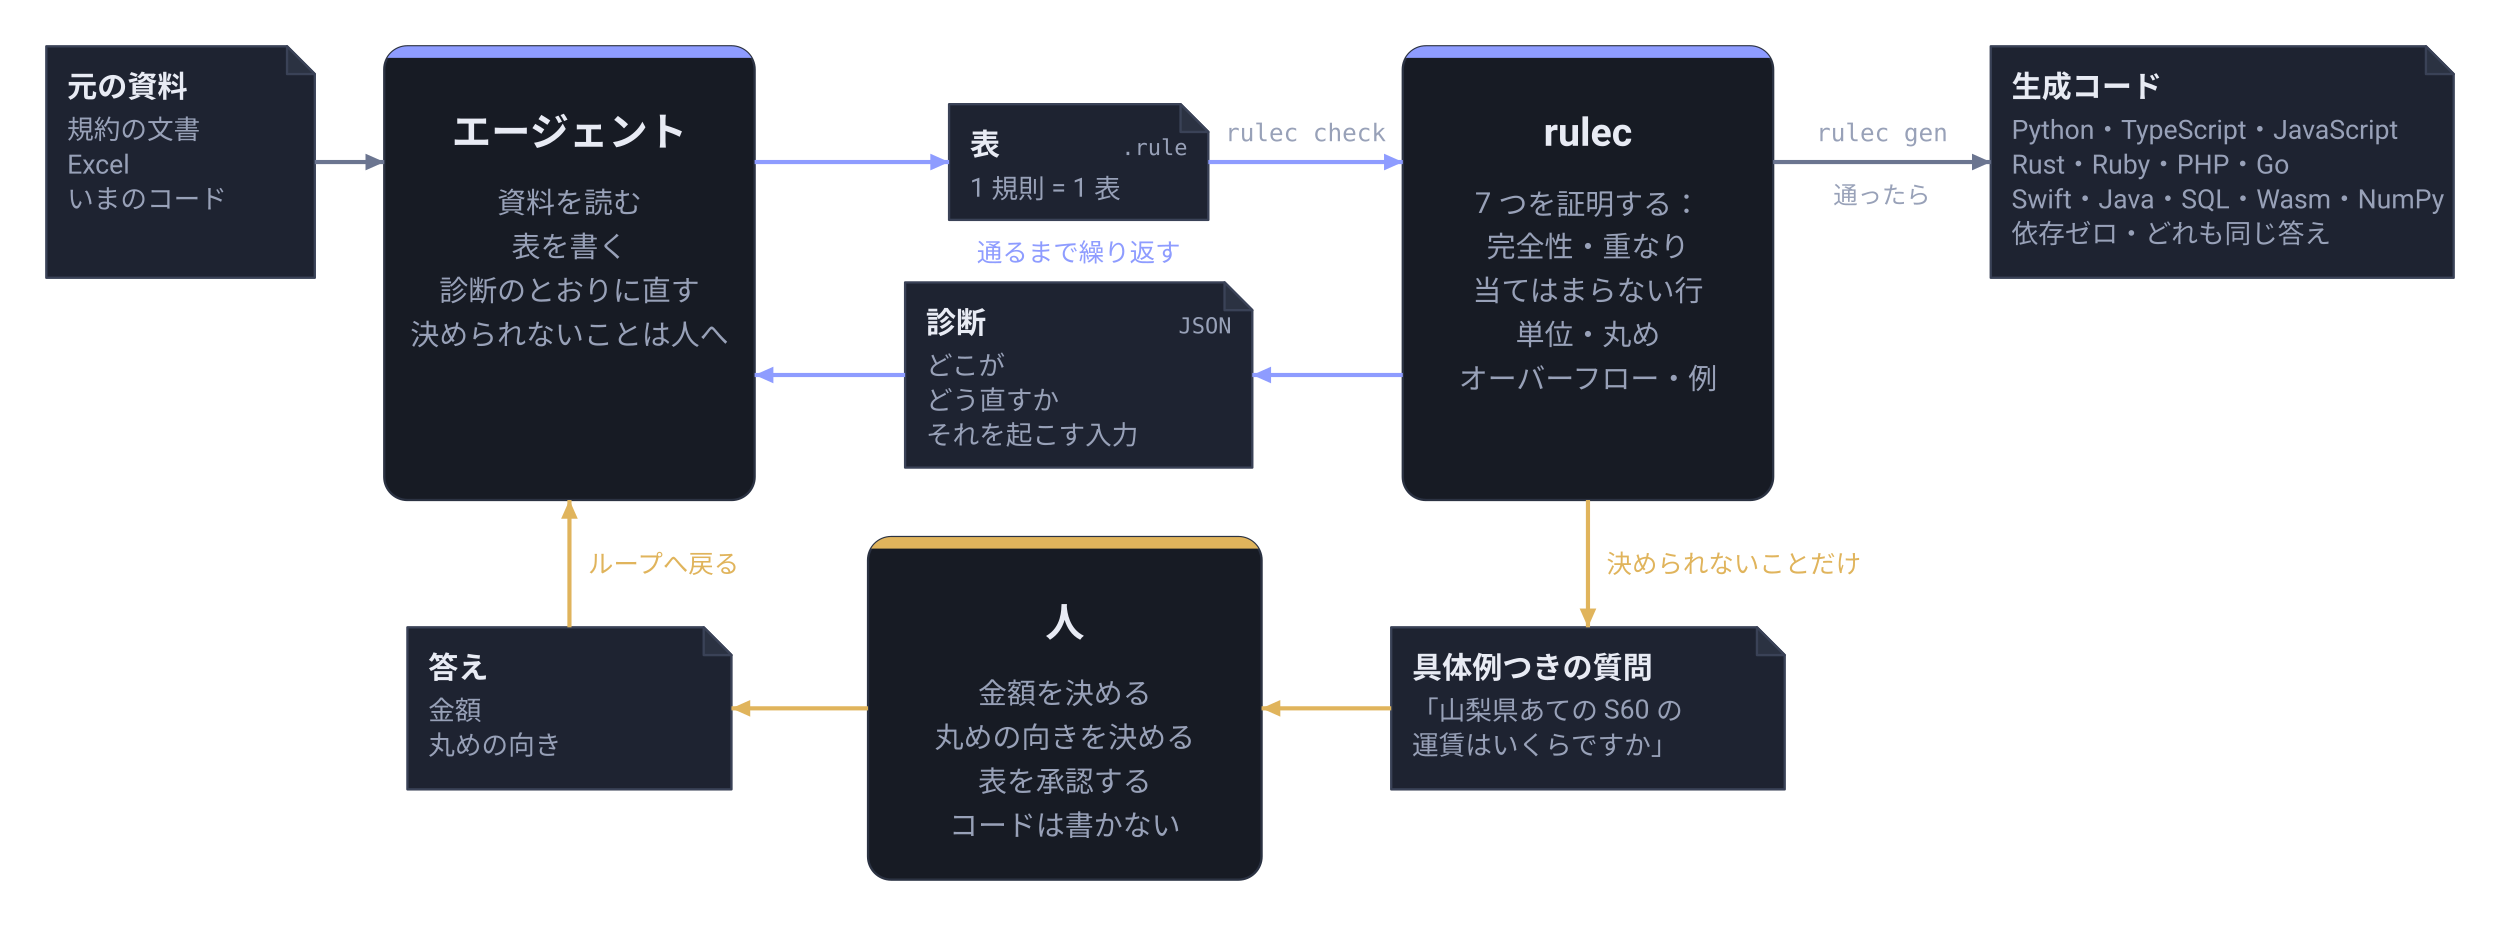
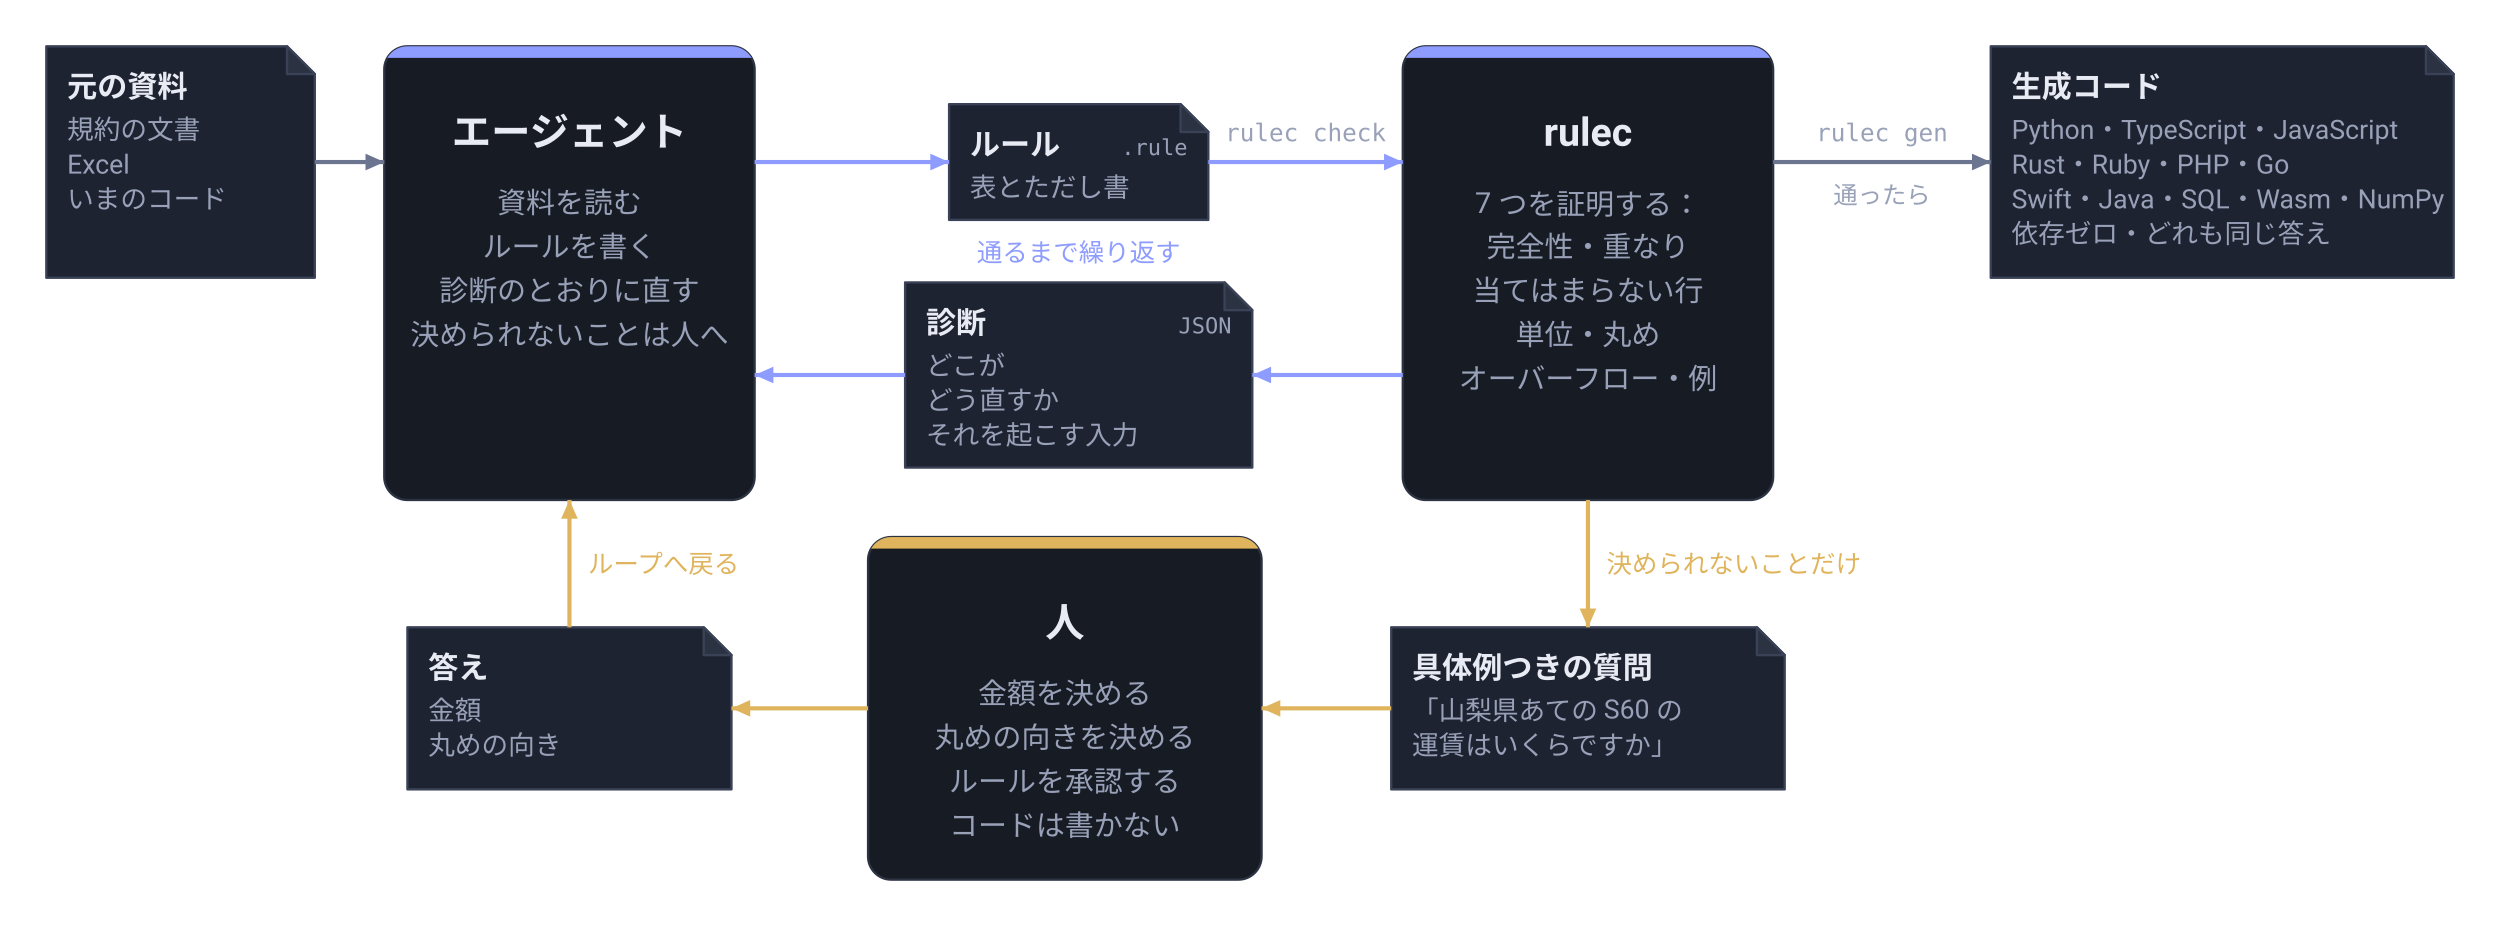
- <svg xmlns="http://www.w3.org/2000/svg" viewBox="0 0 1080 400" width="1080" height="400" role="img" aria-label="エージェントが資料を読んで表（.rule）を書き、rulec check にかける。rulec は診断（どこが・どう直すか・それを起こす入力）を返し、エージェントが直して、表が通るまで繰り返す。道具では決められないことだけが具体例つきの質問として人に渡り、人は金額と丸めの向きを答える。表が通ると、証明済みの表から rulec gen が Python・TypeScript・JavaScript・Rust・Ruby・PHP・Go・Swift・Java・SQL・Wasm を出す。" font-family="-apple-system, BlinkMacSystemFont, &quot;Hiragino Sans&quot;, &quot;Noto Sans JP&quot;, &quot;Yu Gothic&quot;, Meiryo, &quot;Segoe UI&quot;, Roboto, sans-serif">
+ <svg xmlns="http://www.w3.org/2000/svg" viewBox="0 0 1080 400" width="1080" height="400" role="img" aria-label="エージェントが資料を読んでルール（.rule）を書き、rulec check にかける。rulec は診断（どこが・どう直すか・それを起こす入力）を返し、エージェントが直して、ルールが通るまで繰り返す。道具では決められないことだけが具体例つきの質問として人に渡り、人は金額と丸めの向きを答える。ルールが通ると、証明済みのルールから rulec gen が Python・TypeScript・JavaScript・Rust・Ruby・PHP・Go・Swift・Java・SQL・Wasm を出す。" font-family="-apple-system, BlinkMacSystemFont, &quot;Hiragino Sans&quot;, &quot;Noto Sans JP&quot;, &quot;Yu Gothic&quot;, Meiryo, &quot;Segoe UI&quot;, Roboto, sans-serif">
  <defs>
    <marker id="head-neutral" viewBox="0 0 10 10" refX="9" refY="5" markerWidth="9" markerHeight="9" markerUnits="userSpaceOnUse" orient="auto">
      <path d="M0,1 L9,5 L0,9 Z" fill="#6b7590" />
    </marker>
    <marker id="head-accent" viewBox="0 0 10 10" refX="9" refY="5" markerWidth="9" markerHeight="9" markerUnits="userSpaceOnUse" orient="auto">
      <path d="M0,1 L9,5 L0,9 Z" fill="#8e9cff" />
    </marker>
    <marker id="head-human" viewBox="0 0 10 10" refX="9" refY="5" markerWidth="9" markerHeight="9" markerUnits="userSpaceOnUse" orient="auto">
      <path d="M0,1 L9,5 L0,9 Z" fill="#e0b45c" />
    </marker>
  </defs>
  <clipPath id="clip-agent">
    <rect x="166" y="20" width="160" height="196" rx="10" />
  </clipPath>
  <rect x="166" y="20" width="160" height="196" rx="10" fill="#171b24" stroke="#2b3242" />
  <rect x="166" y="20" width="160" height="5" fill="#8e9cff" clip-path="url(#clip-agent)" />
  <text x="246.0" y="63" font-size="17" font-weight="700" text-anchor="middle" fill="#e8ebf4">エージェント</text>
  <text x="246.0" y="92" font-size="12.5" font-weight="400" text-anchor="middle" fill="#98a1b8">資料を読む</text>
-   <text x="246.0" y="111" font-size="12.5" font-weight="400" text-anchor="middle" fill="#98a1b8">表を書く</text>
+   <text x="246.0" y="111" font-size="12.5" font-weight="400" text-anchor="middle" fill="#98a1b8">ルールを書く</text>
  <text x="246.0" y="130" font-size="12.5" font-weight="400" text-anchor="middle" fill="#98a1b8">診断のとおりに直す</text>
  <text x="246.0" y="149" font-size="12.5" font-weight="400" text-anchor="middle" fill="#98a1b8">決められないことは人へ</text>
  <clipPath id="clip-rulec">
    <rect x="606" y="20" width="160" height="196" rx="10" />
  </clipPath>
  <rect x="606" y="20" width="160" height="196" rx="10" fill="#171b24" stroke="#2b3242" />
  <rect x="606" y="20" width="160" height="5" fill="#8e9cff" clip-path="url(#clip-rulec)" />
  <text x="686.0" y="63" font-size="17" font-weight="700" text-anchor="middle" fill="#e8ebf4">rulec</text>
  <text x="686.0" y="92" font-size="12.5" font-weight="400" text-anchor="middle" fill="#98a1b8">7 つを証明する：</text>
  <text x="686.0" y="111" font-size="12.5" font-weight="400" text-anchor="middle" fill="#98a1b8">完全性・重なり</text>
  <text x="686.0" y="130" font-size="12.5" font-weight="400" text-anchor="middle" fill="#98a1b8">当てはまらない行</text>
  <text x="686.0" y="149" font-size="12.5" font-weight="400" text-anchor="middle" fill="#98a1b8">単位・丸め</text>
  <text x="686.0" y="168" font-size="12.5" font-weight="400" text-anchor="middle" fill="#98a1b8">オーバーフロー・例</text>
  <clipPath id="clip-person">
    <rect x="375" y="232" width="170" height="148" rx="10" />
  </clipPath>
  <rect x="375" y="232" width="170" height="148" rx="10" fill="#171b24" stroke="#2b3242" />
  <rect x="375" y="232" width="170" height="5" fill="#e0b45c" clip-path="url(#clip-person)" />
  <text x="460.0" y="275" font-size="17" font-weight="700" text-anchor="middle" fill="#e8ebf4">人</text>
  <text x="460.0" y="304" font-size="12.5" font-weight="400" text-anchor="middle" fill="#98a1b8">金額を決める</text>
  <text x="460.0" y="323" font-size="12.5" font-weight="400" text-anchor="middle" fill="#98a1b8">丸めの向きを決める</text>
-   <text x="460.0" y="342" font-size="12.5" font-weight="400" text-anchor="middle" fill="#98a1b8">表を承認する</text>
+   <text x="460.0" y="342" font-size="12.5" font-weight="400" text-anchor="middle" fill="#98a1b8">ルールを承認する</text>
  <text x="460.0" y="361" font-size="12.5" font-weight="400" text-anchor="middle" fill="#98a1b8">コードは書かない</text>
  <path d="M20,20 H124 L136,32 V120 H20 Z" fill="#1e2331" stroke="#3a4257" stroke-linejoin="round" />
  <path d="M124,20 V32 H136 Z" fill="#2b3242" stroke="#3a4257" stroke-linejoin="round" />
  <text x="29" y="42" font-size="13" font-weight="600" text-anchor="start" fill="#e8ebf4">元の資料</text>
  <text x="29" y="60" font-size="11.5" font-weight="400" text-anchor="start" fill="#98a1b8">規約の文書</text>
  <text x="29" y="75" font-size="11.5" font-weight="400" text-anchor="start" fill="#98a1b8">Excel</text>
  <text x="29" y="90" font-size="11.5" font-weight="400" text-anchor="start" fill="#98a1b8">いまのコード</text>
  <path d="M410,45 H510 L522,57 V95 H410 Z" fill="#1e2331" stroke="#3a4257" stroke-linejoin="round" />
  <path d="M510,45 V57 H522 Z" fill="#2b3242" stroke="#3a4257" stroke-linejoin="round" />
-   <text x="419" y="67" font-size="13" font-weight="600" text-anchor="start" fill="#e8ebf4">表</text>
+   <text x="419" y="67" font-size="13" font-weight="600" text-anchor="start" fill="#e8ebf4">ルール</text>
  <text x="513" y="67" font-size="9.5" font-weight="400" text-anchor="end" fill="#98a1b8" font-family="ui-monospace, SFMono-Regular, Menlo, Consolas, monospace">.rule</text>
-   <text x="419" y="85" font-size="11.5" font-weight="400" text-anchor="start" fill="#98a1b8">1 規則 = 1 表</text>
+   <text x="419" y="85" font-size="11.5" font-weight="400" text-anchor="start" fill="#98a1b8">表とただし書</text>
  <path d="M391,122 H529 L541,134 V202 H391 Z" fill="#1e2331" stroke="#3a4257" stroke-linejoin="round" />
  <path d="M529,122 V134 H541 Z" fill="#2b3242" stroke="#3a4257" stroke-linejoin="round" />
  <text x="400" y="144" font-size="13" font-weight="600" text-anchor="start" fill="#e8ebf4">診断</text>
  <text x="532" y="144" font-size="9.5" font-weight="400" text-anchor="end" fill="#98a1b8" font-family="ui-monospace, SFMono-Regular, Menlo, Consolas, monospace">JSON</text>
  <text x="400" y="162" font-size="11.5" font-weight="400" text-anchor="start" fill="#98a1b8">どこが</text>
  <text x="400" y="177" font-size="11.5" font-weight="400" text-anchor="start" fill="#98a1b8">どう直すか</text>
  <text x="400" y="192" font-size="11.5" font-weight="400" text-anchor="start" fill="#98a1b8">それを起こす入力</text>
  <path d="M860,20 H1048 L1060,32 V120 H860 Z" fill="#1e2331" stroke="#3a4257" stroke-linejoin="round" />
  <path d="M1048,20 V32 H1060 Z" fill="#2b3242" stroke="#3a4257" stroke-linejoin="round" />
  <text x="869" y="42" font-size="13" font-weight="600" text-anchor="start" fill="#e8ebf4">生成コード</text>
  <text x="869" y="60" font-size="11.5" font-weight="400" text-anchor="start" fill="#98a1b8">Python・TypeScript・JavaScript</text>
  <text x="869" y="75" font-size="11.5" font-weight="400" text-anchor="start" fill="#98a1b8">Rust・Ruby・PHP・Go</text>
  <text x="869" y="90" font-size="11.5" font-weight="400" text-anchor="start" fill="#98a1b8">Swift・Java・SQL・Wasm・NumPy</text>
  <text x="869" y="105" font-size="11.5" font-weight="400" text-anchor="start" fill="#98a1b8">依存ゼロ・どれも同じ答え</text>
  <path d="M601,271 H759 L771,283 V341 H601 Z" fill="#1e2331" stroke="#3a4257" stroke-linejoin="round" />
  <path d="M759,271 V283 H771 Z" fill="#2b3242" stroke="#3a4257" stroke-linejoin="round" />
  <text x="610" y="293" font-size="13" font-weight="600" text-anchor="start" fill="#e8ebf4">具体例つきの質問</text>
  <text x="610" y="311" font-size="11.5" font-weight="400" text-anchor="start" fill="#98a1b8">「山梨県あての S60 の</text>
  <text x="610" y="326" font-size="11.5" font-weight="400" text-anchor="start" fill="#98a1b8">運賃はいくらですか」</text>
  <path d="M176,271 H304 L316,283 V341 H176 Z" fill="#1e2331" stroke="#3a4257" stroke-linejoin="round" />
  <path d="M304,271 V283 H316 Z" fill="#2b3242" stroke="#3a4257" stroke-linejoin="round" />
  <text x="185" y="293" font-size="13" font-weight="600" text-anchor="start" fill="#e8ebf4">答え</text>
  <text x="185" y="311" font-size="11.5" font-weight="400" text-anchor="start" fill="#98a1b8">金額</text>
  <text x="185" y="326" font-size="11.5" font-weight="400" text-anchor="start" fill="#98a1b8">丸めの向き</text>
  <line x1="136" y1="70" x2="166" y2="70" stroke="#6b7590" stroke-width="1.8" marker-end="url(#head-neutral)" />
  <line x1="326" y1="70" x2="410" y2="70" stroke="#8e9cff" stroke-width="1.8" marker-end="url(#head-accent)" />
  <line x1="522" y1="70" x2="606" y2="70" stroke="#8e9cff" stroke-width="1.8" marker-end="url(#head-accent)" />
  <text x="564.0" y="61" font-size="10.5" font-weight="400" text-anchor="middle" fill="#98a1b8" font-family="ui-monospace, SFMono-Regular, Menlo, Consolas, monospace">rulec check</text>
  <line x1="606" y1="162" x2="541" y2="162" stroke="#8e9cff" stroke-width="1.8" marker-end="url(#head-accent)" />
  <line x1="391" y1="162" x2="326" y2="162" stroke="#8e9cff" stroke-width="1.8" marker-end="url(#head-accent)" />
  <text x="466.0" y="113" font-size="11" font-weight="400" text-anchor="middle" fill="#8e9cff">通るまで繰り返す</text>
  <line x1="766" y1="70" x2="860" y2="70" stroke="#6b7590" stroke-width="1.8" marker-end="url(#head-neutral)" />
  <text x="813.0" y="61" font-size="10.5" font-weight="400" text-anchor="middle" fill="#98a1b8" font-family="ui-monospace, SFMono-Regular, Menlo, Consolas, monospace">rulec gen</text>
  <text x="813.0" y="88" font-size="10.5" font-weight="400" text-anchor="middle" fill="#98a1b8">通ったら</text>
  <line x1="686" y1="216" x2="686" y2="271" stroke="#e0b45c" stroke-width="1.8" marker-end="url(#head-human)" />
  <text x="694" y="247.5" font-size="11" font-weight="400" text-anchor="start" fill="#e0b45c">決められないことだけ</text>
  <line x1="601" y1="306" x2="545" y2="306" stroke="#e0b45c" stroke-width="1.8" marker-end="url(#head-human)" />
  <line x1="375" y1="306" x2="316" y2="306" stroke="#e0b45c" stroke-width="1.8" marker-end="url(#head-human)" />
  <line x1="246" y1="271" x2="246" y2="216" stroke="#e0b45c" stroke-width="1.8" marker-end="url(#head-human)" />
  <text x="254" y="247.5" font-size="11" font-weight="400" text-anchor="start" fill="#e0b45c">ループへ戻る</text>
</svg>
